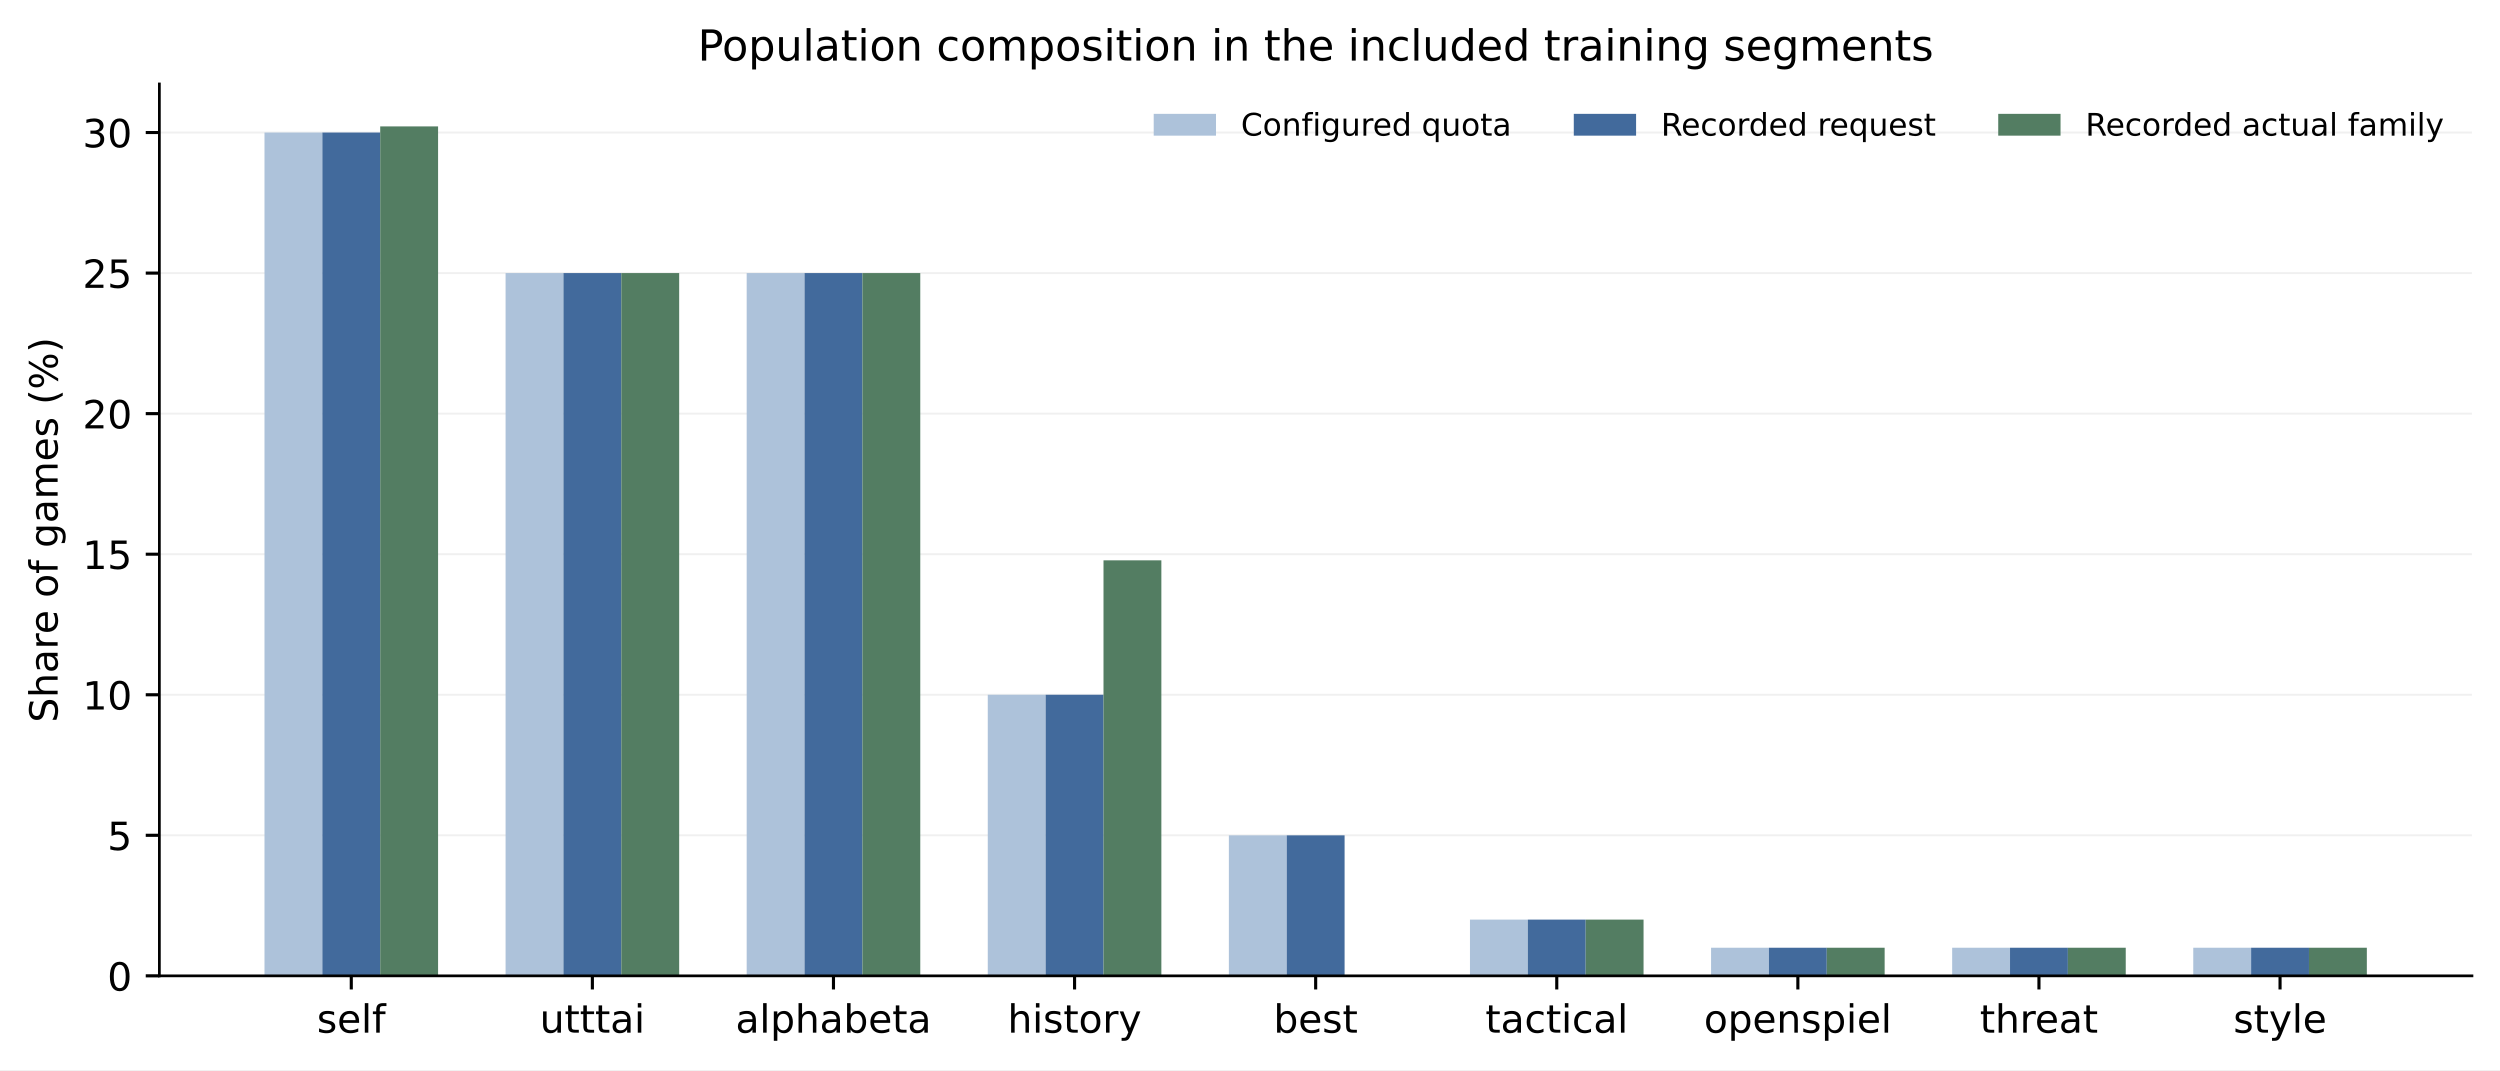
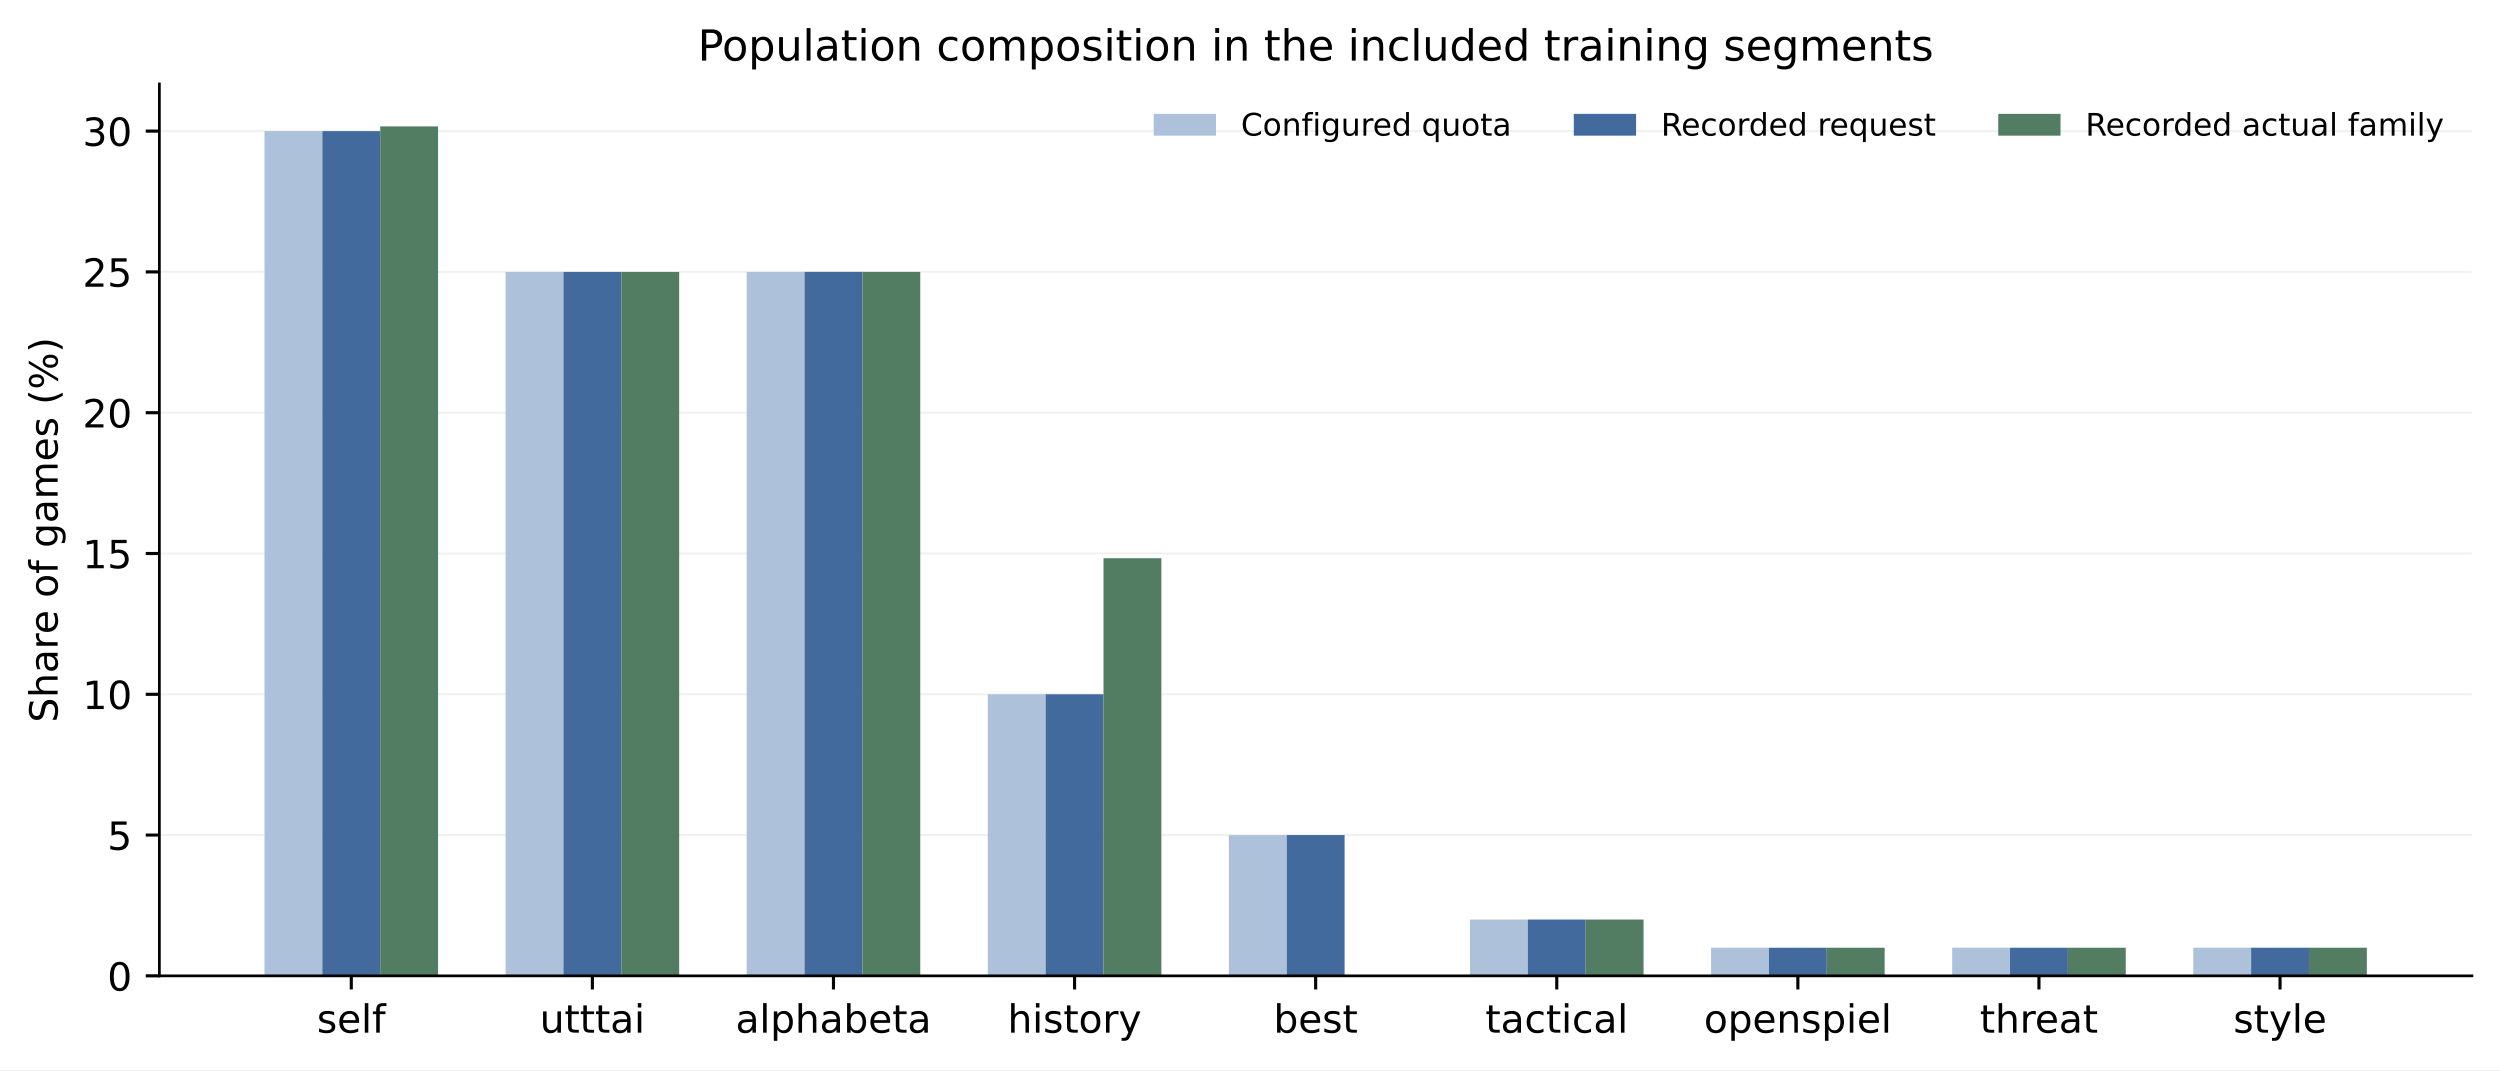
<svg xmlns="http://www.w3.org/2000/svg" xmlns:xlink="http://www.w3.org/1999/xlink" width="642pt" height="274.8pt" viewBox="0 0 642 274.8" version="1.1">
  <defs>
    <style type="text/css">*{stroke-linejoin: round; stroke-linecap: butt}</style>
  </defs>
  <g id="figure_1">
    <g id="patch_1">
      <path d="M 0 274.8  L 642 274.8  L 642 0  L 0 0  z " style="fill: #ffffff" />
    </g>
    <g id="axes_1">
      <g id="patch_2">
        <path d="M 40.926 250.599  L 634.8 250.599  L 634.8 21.558  L 40.926 21.558  z " style="fill: #ffffff" />
      </g>
      <g id="matplotlib.axis_1">
        <g id="xtick_1">
          <g id="line2d_1">
            <defs>
-               <path id="m2c7b6a654c" d="M 0 0  L 0 3.5  " style="stroke: #000000; stroke-width: 0.8" />
+               <path id="m265e9bac96" d="M 0 0  L 0 3.5  " style="stroke: #000000; stroke-width: 0.8" />
            </defs>
            <g>
-               <use xlink:href="#m2c7b6a654c" x="90.209" y="250.599" style="stroke: #000000; stroke-width: 0.8" />
+               <use xlink:href="#m265e9bac96" x="90.209" y="250.599" style="stroke: #000000; stroke-width: 0.8" />
            </g>
          </g>
          <g id="text_1">
            <text style="font-size: 10px; font-family: 'DejaVu Sans'; text-anchor: middle" x="90.209" y="265.197" transform="rotate(-0 90.20888 265.1972)">self</text>
          </g>
        </g>
        <g id="xtick_2">
          <g id="line2d_2">
            <g>
-               <use xlink:href="#m2c7b6a654c" x="152.122" y="250.599" style="stroke: #000000; stroke-width: 0.8" />
+               <use xlink:href="#m265e9bac96" x="152.122" y="250.599" style="stroke: #000000; stroke-width: 0.8" />
            </g>
          </g>
          <g id="text_2">
            <text style="font-size: 10px; font-family: 'DejaVu Sans'; text-anchor: middle" x="152.122" y="265.197" transform="rotate(-0 152.1223 265.1972)">utttai</text>
          </g>
        </g>
        <g id="xtick_3">
          <g id="line2d_3">
            <g>
-               <use xlink:href="#m2c7b6a654c" x="214.036" y="250.599" style="stroke: #000000; stroke-width: 0.8" />
+               <use xlink:href="#m265e9bac96" x="214.036" y="250.599" style="stroke: #000000; stroke-width: 0.8" />
            </g>
          </g>
          <g id="text_3">
            <text style="font-size: 10px; font-family: 'DejaVu Sans'; text-anchor: middle" x="214.036" y="265.197" transform="rotate(-0 214.0358 265.1972)">alphabeta</text>
          </g>
        </g>
        <g id="xtick_4">
          <g id="line2d_4">
            <g>
-               <use xlink:href="#m2c7b6a654c" x="275.949" y="250.599" style="stroke: #000000; stroke-width: 0.8" />
+               <use xlink:href="#m265e9bac96" x="275.949" y="250.599" style="stroke: #000000; stroke-width: 0.8" />
            </g>
          </g>
          <g id="text_4">
            <text style="font-size: 10px; font-family: 'DejaVu Sans'; text-anchor: middle" x="275.949" y="265.197" transform="rotate(-0 275.9492 265.1972)">history</text>
          </g>
        </g>
        <g id="xtick_5">
          <g id="line2d_5">
            <g>
-               <use xlink:href="#m2c7b6a654c" x="337.863" y="250.599" style="stroke: #000000; stroke-width: 0.8" />
+               <use xlink:href="#m265e9bac96" x="337.863" y="250.599" style="stroke: #000000; stroke-width: 0.8" />
            </g>
          </g>
          <g id="text_5">
            <text style="font-size: 10px; font-family: 'DejaVu Sans'; text-anchor: middle" x="337.863" y="265.197" transform="rotate(-0 337.8627 265.1972)">best</text>
          </g>
        </g>
        <g id="xtick_6">
          <g id="line2d_6">
            <g>
-               <use xlink:href="#m2c7b6a654c" x="399.776" y="250.599" style="stroke: #000000; stroke-width: 0.8" />
+               <use xlink:href="#m265e9bac96" x="399.776" y="250.599" style="stroke: #000000; stroke-width: 0.8" />
            </g>
          </g>
          <g id="text_6">
            <text style="font-size: 10px; font-family: 'DejaVu Sans'; text-anchor: middle" x="399.776" y="265.197" transform="rotate(-0 399.7761 265.1972)">tactical</text>
          </g>
        </g>
        <g id="xtick_7">
          <g id="line2d_7">
            <g>
-               <use xlink:href="#m2c7b6a654c" x="461.69" y="250.599" style="stroke: #000000; stroke-width: 0.8" />
+               <use xlink:href="#m265e9bac96" x="461.69" y="250.599" style="stroke: #000000; stroke-width: 0.8" />
            </g>
          </g>
          <g id="text_7">
            <text style="font-size: 10px; font-family: 'DejaVu Sans'; text-anchor: middle" x="461.69" y="265.197" transform="rotate(-0 461.6895 265.1972)">openspiel</text>
          </g>
        </g>
        <g id="xtick_8">
          <g id="line2d_8">
            <g>
-               <use xlink:href="#m2c7b6a654c" x="523.603" y="250.599" style="stroke: #000000; stroke-width: 0.8" />
+               <use xlink:href="#m265e9bac96" x="523.603" y="250.599" style="stroke: #000000; stroke-width: 0.8" />
            </g>
          </g>
          <g id="text_8">
            <text style="font-size: 10px; font-family: 'DejaVu Sans'; text-anchor: middle" x="523.603" y="265.197" transform="rotate(-0 523.603 265.1972)">threat</text>
          </g>
        </g>
        <g id="xtick_9">
          <g id="line2d_9">
            <g>
-               <use xlink:href="#m2c7b6a654c" x="585.516" y="250.599" style="stroke: #000000; stroke-width: 0.8" />
+               <use xlink:href="#m265e9bac96" x="585.516" y="250.599" style="stroke: #000000; stroke-width: 0.8" />
            </g>
          </g>
          <g id="text_9">
            <text style="font-size: 10px; font-family: 'DejaVu Sans'; text-anchor: middle" x="585.516" y="265.197" transform="rotate(-0 585.5164 265.1972)">style</text>
          </g>
        </g>
      </g>
      <g id="matplotlib.axis_2">
        <g id="ytick_1">
          <g id="line2d_10">
-             <path d="M 40.926 250.599  L 634.8 250.599  " clip-path="url(#pab267a5015)" style="fill: none; stroke: #b0b0b0; stroke-opacity: 0.18; stroke-width: 0.5; stroke-linecap: square" />
+             <path d="M 40.926 250.599  L 634.8 250.599  " clip-path="url(#pcc03079b93)" style="fill: none; stroke: #b0b0b0; stroke-opacity: 0.18; stroke-width: 0.5; stroke-linecap: square" />
          </g>
          <g id="line2d_11">
            <defs>
-               <path id="mae519f910d" d="M 0 0  L -3.5 0  " style="stroke: #000000; stroke-width: 0.8" />
+               <path id="m26e9628949" d="M 0 0  L -3.5 0  " style="stroke: #000000; stroke-width: 0.8" />
            </defs>
            <g>
-               <use xlink:href="#mae519f910d" x="40.926" y="250.599" style="stroke: #000000; stroke-width: 0.8" />
+               <use xlink:href="#m26e9628949" x="40.926" y="250.599" style="stroke: #000000; stroke-width: 0.8" />
            </g>
          </g>
          <g id="text_10">
            <text style="font-size: 10px; font-family: 'DejaVu Sans'; text-anchor: end" x="33.926" y="254.398" transform="rotate(-0 33.92578 254.3976)">0</text>
          </g>
        </g>
        <g id="ytick_2">
          <g id="line2d_12">
-             <path d="M 40.926 214.505  L 634.8 214.505  " clip-path="url(#pab267a5015)" style="fill: none; stroke: #b0b0b0; stroke-opacity: 0.18; stroke-width: 0.5; stroke-linecap: square" />
+             <path d="M 40.926 214.444  L 634.8 214.444  " clip-path="url(#pcc03079b93)" style="fill: none; stroke: #b0b0b0; stroke-opacity: 0.18; stroke-width: 0.5; stroke-linecap: square" />
          </g>
          <g id="line2d_13">
            <g>
-               <use xlink:href="#mae519f910d" x="40.926" y="214.505" style="stroke: #000000; stroke-width: 0.8" />
+               <use xlink:href="#m26e9628949" x="40.926" y="214.444" style="stroke: #000000; stroke-width: 0.8" />
            </g>
          </g>
          <g id="text_11">
-             <text style="font-size: 10px; font-family: 'DejaVu Sans'; text-anchor: end" x="33.926" y="218.304" transform="rotate(-0 33.92578 218.3035)">5</text>
+             <text style="font-size: 10px; font-family: 'DejaVu Sans'; text-anchor: end" x="33.926" y="218.243" transform="rotate(-0 33.92578 218.243)">5</text>
          </g>
        </g>
        <g id="ytick_3">
          <g id="line2d_14">
-             <path d="M 40.926 178.411  L 634.8 178.411  " clip-path="url(#pab267a5015)" style="fill: none; stroke: #b0b0b0; stroke-opacity: 0.18; stroke-width: 0.5; stroke-linecap: square" />
+             <path d="M 40.926 178.29  L 634.8 178.29  " clip-path="url(#pcc03079b93)" style="fill: none; stroke: #b0b0b0; stroke-opacity: 0.18; stroke-width: 0.5; stroke-linecap: square" />
          </g>
          <g id="line2d_15">
            <g>
-               <use xlink:href="#mae519f910d" x="40.926" y="178.411" style="stroke: #000000; stroke-width: 0.8" />
+               <use xlink:href="#m26e9628949" x="40.926" y="178.29" style="stroke: #000000; stroke-width: 0.8" />
            </g>
          </g>
          <g id="text_12">
-             <text style="font-size: 10px; font-family: 'DejaVu Sans'; text-anchor: end" x="33.926" y="182.21" transform="rotate(-0 33.92578 182.2095)">10</text>
+             <text style="font-size: 10px; font-family: 'DejaVu Sans'; text-anchor: end" x="33.926" y="182.088" transform="rotate(-0 33.92578 182.0885)">10</text>
          </g>
        </g>
        <g id="ytick_4">
          <g id="line2d_16">
-             <path d="M 40.926 142.317  L 634.8 142.317  " clip-path="url(#pab267a5015)" style="fill: none; stroke: #b0b0b0; stroke-opacity: 0.18; stroke-width: 0.5; stroke-linecap: square" />
+             <path d="M 40.926 142.135  L 634.8 142.135  " clip-path="url(#pcc03079b93)" style="fill: none; stroke: #b0b0b0; stroke-opacity: 0.18; stroke-width: 0.5; stroke-linecap: square" />
          </g>
          <g id="line2d_17">
            <g>
-               <use xlink:href="#mae519f910d" x="40.926" y="142.317" style="stroke: #000000; stroke-width: 0.8" />
+               <use xlink:href="#m26e9628949" x="40.926" y="142.135" style="stroke: #000000; stroke-width: 0.8" />
            </g>
          </g>
          <g id="text_13">
-             <text style="font-size: 10px; font-family: 'DejaVu Sans'; text-anchor: end" x="33.926" y="146.115" transform="rotate(-0 33.92578 146.1155)">15</text>
+             <text style="font-size: 10px; font-family: 'DejaVu Sans'; text-anchor: end" x="33.926" y="145.934" transform="rotate(-0 33.92578 145.9339)">15</text>
          </g>
        </g>
        <g id="ytick_5">
          <g id="line2d_18">
-             <path d="M 40.926 106.223  L 634.8 106.223  " clip-path="url(#pab267a5015)" style="fill: none; stroke: #b0b0b0; stroke-opacity: 0.18; stroke-width: 0.5; stroke-linecap: square" />
+             <path d="M 40.926 105.981  L 634.8 105.981  " clip-path="url(#pcc03079b93)" style="fill: none; stroke: #b0b0b0; stroke-opacity: 0.18; stroke-width: 0.5; stroke-linecap: square" />
          </g>
          <g id="line2d_19">
            <g>
-               <use xlink:href="#mae519f910d" x="40.926" y="106.223" style="stroke: #000000; stroke-width: 0.8" />
+               <use xlink:href="#m26e9628949" x="40.926" y="105.981" style="stroke: #000000; stroke-width: 0.8" />
            </g>
          </g>
          <g id="text_14">
-             <text style="font-size: 10px; font-family: 'DejaVu Sans'; text-anchor: end" x="33.926" y="110.021" transform="rotate(-0 33.92578 110.0215)">20</text>
+             <text style="font-size: 10px; font-family: 'DejaVu Sans'; text-anchor: end" x="33.926" y="109.779" transform="rotate(-0 33.92578 109.7793)">20</text>
          </g>
        </g>
        <g id="ytick_6">
          <g id="line2d_20">
-             <path d="M 40.926 70.129  L 634.8 70.129  " clip-path="url(#pab267a5015)" style="fill: none; stroke: #b0b0b0; stroke-opacity: 0.18; stroke-width: 0.5; stroke-linecap: square" />
+             <path d="M 40.926 69.826  L 634.8 69.826  " clip-path="url(#pcc03079b93)" style="fill: none; stroke: #b0b0b0; stroke-opacity: 0.18; stroke-width: 0.5; stroke-linecap: square" />
          </g>
          <g id="line2d_21">
            <g>
-               <use xlink:href="#mae519f910d" x="40.926" y="70.129" style="stroke: #000000; stroke-width: 0.8" />
+               <use xlink:href="#m26e9628949" x="40.926" y="69.826" style="stroke: #000000; stroke-width: 0.8" />
            </g>
          </g>
          <g id="text_15">
-             <text style="font-size: 10px; font-family: 'DejaVu Sans'; text-anchor: end" x="33.926" y="73.927" transform="rotate(-0 33.92578 73.92742)">25</text>
+             <text style="font-size: 10px; font-family: 'DejaVu Sans'; text-anchor: end" x="33.926" y="73.625" transform="rotate(-0 33.92578 73.62478)">25</text>
          </g>
        </g>
        <g id="ytick_7">
          <g id="line2d_22">
-             <path d="M 40.926 34.035  L 634.8 34.035  " clip-path="url(#pab267a5015)" style="fill: none; stroke: #b0b0b0; stroke-opacity: 0.18; stroke-width: 0.5; stroke-linecap: square" />
+             <path d="M 40.926 33.671  L 634.8 33.671  " clip-path="url(#pcc03079b93)" style="fill: none; stroke: #b0b0b0; stroke-opacity: 0.18; stroke-width: 0.5; stroke-linecap: square" />
          </g>
          <g id="line2d_23">
            <g>
-               <use xlink:href="#mae519f910d" x="40.926" y="34.035" style="stroke: #000000; stroke-width: 0.8" />
+               <use xlink:href="#m26e9628949" x="40.926" y="33.671" style="stroke: #000000; stroke-width: 0.8" />
            </g>
          </g>
          <g id="text_16">
-             <text style="font-size: 10px; font-family: 'DejaVu Sans'; text-anchor: end" x="33.926" y="37.833" transform="rotate(-0 33.92578 37.8334)">30</text>
+             <text style="font-size: 10px; font-family: 'DejaVu Sans'; text-anchor: end" x="33.926" y="37.47" transform="rotate(-0 33.92578 37.47022)">30</text>
          </g>
        </g>
        <g id="text_17">
          <text style="font-size: 10px; font-family: 'DejaVu Sans'; text-anchor: middle" x="14.798" y="136.079" transform="rotate(-90 14.79844 136.0785)">Share of games (%)</text>
        </g>
      </g>
      <g id="patch_3">
-         <path d="M 67.92 250.599  L 82.779 250.599  L 82.779 34.035  L 67.92 34.035  z " clip-path="url(#pab267a5015)" style="fill: #adc2da" />
+         <path d="M 67.92 250.599  L 82.779 250.599  L 82.779 33.671  L 67.92 33.671  z " clip-path="url(#pcc03079b93)" style="fill: #adc2da" />
      </g>
      <g id="patch_4">
-         <path d="M 129.833 250.599  L 144.693 250.599  L 144.693 70.129  L 129.833 70.129  z " clip-path="url(#pab267a5015)" style="fill: #adc2da" />
+         <path d="M 129.833 250.599  L 144.693 250.599  L 144.693 69.826  L 129.833 69.826  z " clip-path="url(#pcc03079b93)" style="fill: #adc2da" />
      </g>
      <g id="patch_5">
-         <path d="M 191.747 250.599  L 206.606 250.599  L 206.606 70.129  L 191.747 70.129  z " clip-path="url(#pab267a5015)" style="fill: #adc2da" />
+         <path d="M 191.747 250.599  L 206.606 250.599  L 206.606 69.826  L 191.747 69.826  z " clip-path="url(#pcc03079b93)" style="fill: #adc2da" />
      </g>
      <g id="patch_6">
-         <path d="M 253.66 250.599  L 268.52 250.599  L 268.52 178.411  L 253.66 178.411  z " clip-path="url(#pab267a5015)" style="fill: #adc2da" />
+         <path d="M 253.66 250.599  L 268.52 250.599  L 268.52 178.29  L 253.66 178.29  z " clip-path="url(#pcc03079b93)" style="fill: #adc2da" />
      </g>
      <g id="patch_7">
-         <path d="M 315.574 250.599  L 330.433 250.599  L 330.433 214.505  L 315.574 214.505  z " clip-path="url(#pab267a5015)" style="fill: #adc2da" />
+         <path d="M 315.574 250.599  L 330.433 250.599  L 330.433 214.444  L 315.574 214.444  z " clip-path="url(#pcc03079b93)" style="fill: #adc2da" />
      </g>
      <g id="patch_8">
-         <path d="M 377.487 250.599  L 392.346 250.599  L 392.346 236.161  L 377.487 236.161  z " clip-path="url(#pab267a5015)" style="fill: #adc2da" />
+         <path d="M 377.487 250.599  L 392.346 250.599  L 392.346 236.137  L 377.487 236.137  z " clip-path="url(#pcc03079b93)" style="fill: #adc2da" />
      </g>
      <g id="patch_9">
-         <path d="M 439.401 250.599  L 454.26 250.599  L 454.26 243.38  L 439.401 243.38  z " clip-path="url(#pab267a5015)" style="fill: #adc2da" />
+         <path d="M 439.401 250.599  L 454.26 250.599  L 454.26 243.368  L 439.401 243.368  z " clip-path="url(#pcc03079b93)" style="fill: #adc2da" />
      </g>
      <g id="patch_10">
-         <path d="M 501.314 250.599  L 516.173 250.599  L 516.173 243.38  L 501.314 243.38  z " clip-path="url(#pab267a5015)" style="fill: #adc2da" />
+         <path d="M 501.314 250.599  L 516.173 250.599  L 516.173 243.368  L 501.314 243.368  z " clip-path="url(#pcc03079b93)" style="fill: #adc2da" />
      </g>
      <g id="patch_11">
-         <path d="M 563.228 250.599  L 578.087 250.599  L 578.087 243.38  L 563.228 243.38  z " clip-path="url(#pab267a5015)" style="fill: #adc2da" />
+         <path d="M 563.228 250.599  L 578.087 250.599  L 578.087 243.368  L 563.228 243.368  z " clip-path="url(#pcc03079b93)" style="fill: #adc2da" />
      </g>
      <g id="patch_12">
-         <path d="M 82.779 250.599  L 97.638 250.599  L 97.638 34.041  L 82.779 34.041  z " clip-path="url(#pab267a5015)" style="fill: #426a9c" />
+         <path d="M 82.779 250.599  L 97.638 250.599  L 97.638 33.677  L 82.779 33.677  z " clip-path="url(#pcc03079b93)" style="fill: #426a9c" />
      </g>
      <g id="patch_13">
-         <path d="M 144.693 250.599  L 159.552 250.599  L 159.552 70.129  L 144.693 70.129  z " clip-path="url(#pab267a5015)" style="fill: #426a9c" />
+         <path d="M 144.693 250.599  L 159.552 250.599  L 159.552 69.826  L 144.693 69.826  z " clip-path="url(#pcc03079b93)" style="fill: #426a9c" />
      </g>
      <g id="patch_14">
-         <path d="M 206.606 250.599  L 221.465 250.599  L 221.465 70.129  L 206.606 70.129  z " clip-path="url(#pab267a5015)" style="fill: #426a9c" />
+         <path d="M 206.606 250.599  L 221.465 250.599  L 221.465 69.817  L 206.606 69.817  z " clip-path="url(#pcc03079b93)" style="fill: #426a9c" />
      </g>
      <g id="patch_15">
-         <path d="M 268.52 250.599  L 283.379 250.599  L 283.379 178.402  L 268.52 178.402  z " clip-path="url(#pab267a5015)" style="fill: #426a9c" />
+         <path d="M 268.52 250.599  L 283.379 250.599  L 283.379 178.283  L 268.52 178.283  z " clip-path="url(#pcc03079b93)" style="fill: #426a9c" />
      </g>
      <g id="patch_16">
-         <path d="M 330.433 250.599  L 345.292 250.599  L 345.292 214.511  L 330.433 214.511  z " clip-path="url(#pab267a5015)" style="fill: #426a9c" />
+         <path d="M 330.433 250.599  L 345.292 250.599  L 345.292 214.449  L 330.433 214.449  z " clip-path="url(#pcc03079b93)" style="fill: #426a9c" />
      </g>
      <g id="patch_17">
-         <path d="M 392.346 250.599  L 407.206 250.599  L 407.206 236.153  L 392.346 236.153  z " clip-path="url(#pab267a5015)" style="fill: #426a9c" />
+         <path d="M 392.346 250.599  L 407.206 250.599  L 407.206 236.129  L 392.346 236.129  z " clip-path="url(#pcc03079b93)" style="fill: #426a9c" />
      </g>
      <g id="patch_18">
-         <path d="M 454.26 250.599  L 469.119 250.599  L 469.119 243.381  L 454.26 243.381  z " clip-path="url(#pab267a5015)" style="fill: #426a9c" />
+         <path d="M 454.26 250.599  L 469.119 250.599  L 469.119 243.372  L 454.26 243.372  z " clip-path="url(#pcc03079b93)" style="fill: #426a9c" />
      </g>
      <g id="patch_19">
-         <path d="M 516.173 250.599  L 531.033 250.599  L 531.033 243.381  L 516.173 243.381  z " clip-path="url(#pab267a5015)" style="fill: #426a9c" />
+         <path d="M 516.173 250.599  L 531.033 250.599  L 531.033 243.372  L 516.173 243.372  z " clip-path="url(#pcc03079b93)" style="fill: #426a9c" />
      </g>
      <g id="patch_20">
-         <path d="M 578.087 250.599  L 592.946 250.599  L 592.946 243.381  L 578.087 243.381  z " clip-path="url(#pab267a5015)" style="fill: #426a9c" />
+         <path d="M 578.087 250.599  L 592.946 250.599  L 592.946 243.372  L 578.087 243.372  z " clip-path="url(#pcc03079b93)" style="fill: #426a9c" />
      </g>
      <g id="patch_21">
-         <path d="M 97.638 250.599  L 112.498 250.599  L 112.498 32.465  L 97.638 32.465  z " clip-path="url(#pab267a5015)" style="fill: #537d62" />
+         <path d="M 97.638 250.599  L 112.498 250.599  L 112.498 32.465  L 97.638 32.465  z " clip-path="url(#pcc03079b93)" style="fill: #537d62" />
      </g>
      <g id="patch_22">
-         <path d="M 159.552 250.599  L 174.411 250.599  L 174.411 70.129  L 159.552 70.129  z " clip-path="url(#pab267a5015)" style="fill: #537d62" />
+         <path d="M 159.552 250.599  L 174.411 250.599  L 174.411 69.826  L 159.552 69.826  z " clip-path="url(#pcc03079b93)" style="fill: #537d62" />
      </g>
      <g id="patch_23">
-         <path d="M 221.465 250.599  L 236.325 250.599  L 236.325 70.129  L 221.465 70.129  z " clip-path="url(#pab267a5015)" style="fill: #537d62" />
+         <path d="M 221.465 250.599  L 236.325 250.599  L 236.325 69.817  L 221.465 69.817  z " clip-path="url(#pcc03079b93)" style="fill: #537d62" />
      </g>
      <g id="patch_24">
-         <path d="M 283.379 250.599  L 298.238 250.599  L 298.238 143.891  L 283.379 143.891  z " clip-path="url(#pab267a5015)" style="fill: #537d62" />
+         <path d="M 283.379 250.599  L 298.238 250.599  L 298.238 143.345  L 283.379 143.345  z " clip-path="url(#pcc03079b93)" style="fill: #537d62" />
      </g>
      <g id="patch_25">
-         <path d="M 345.292 250.599  L 360.151 250.599  L 360.151 250.599  L 345.292 250.599  z " clip-path="url(#pab267a5015)" style="fill: #537d62" />
+         <path d="M 345.292 250.599  L 360.151 250.599  L 360.151 250.599  L 345.292 250.599  z " clip-path="url(#pcc03079b93)" style="fill: #537d62" />
      </g>
      <g id="patch_26">
-         <path d="M 407.206 250.599  L 422.065 250.599  L 422.065 236.153  L 407.206 236.153  z " clip-path="url(#pab267a5015)" style="fill: #537d62" />
+         <path d="M 407.206 250.599  L 422.065 250.599  L 422.065 236.129  L 407.206 236.129  z " clip-path="url(#pcc03079b93)" style="fill: #537d62" />
      </g>
      <g id="patch_27">
-         <path d="M 469.119 250.599  L 483.978 250.599  L 483.978 243.381  L 469.119 243.381  z " clip-path="url(#pab267a5015)" style="fill: #537d62" />
+         <path d="M 469.119 250.599  L 483.978 250.599  L 483.978 243.372  L 469.119 243.372  z " clip-path="url(#pcc03079b93)" style="fill: #537d62" />
      </g>
      <g id="patch_28">
-         <path d="M 531.033 250.599  L 545.892 250.599  L 545.892 243.381  L 531.033 243.381  z " clip-path="url(#pab267a5015)" style="fill: #537d62" />
+         <path d="M 531.033 250.599  L 545.892 250.599  L 545.892 243.372  L 531.033 243.372  z " clip-path="url(#pcc03079b93)" style="fill: #537d62" />
      </g>
      <g id="patch_29">
-         <path d="M 592.946 250.599  L 607.805 250.599  L 607.805 243.381  L 592.946 243.381  z " clip-path="url(#pab267a5015)" style="fill: #537d62" />
+         <path d="M 592.946 250.599  L 607.805 250.599  L 607.805 243.372  L 592.946 243.372  z " clip-path="url(#pcc03079b93)" style="fill: #537d62" />
      </g>
      <g id="patch_30">
        <path d="M 40.926 250.599  L 40.926 21.558  " style="fill: none; stroke: #000000; stroke-width: 0.7; stroke-linejoin: miter; stroke-linecap: square" />
      </g>
      <g id="patch_31">
        <path d="M 40.926 250.599  L 634.8 250.599  " style="fill: none; stroke: #000000; stroke-width: 0.7; stroke-linejoin: miter; stroke-linecap: square" />
      </g>
      <g id="text_18">
        <text style="font-size: 11px; font-family: 'DejaVu Sans'; text-anchor: middle" x="337.863" y="15.558" transform="rotate(-0 337.8627 15.55828)">Population composition in the included training segments</text>
      </g>
      <g id="legend_1">
        <g id="patch_32">
          <path d="M 296.271 34.837  L 312.271 34.837  L 312.271 29.237  L 296.271 29.237  z " style="fill: #adc2da" />
        </g>
        <g id="text_19">
          <text style="font-size: 8px; font-family: 'DejaVu Sans'; text-anchor: start" x="318.671" y="34.837" transform="rotate(-0 318.6708 34.83703)">Configured quota</text>
        </g>
        <g id="patch_33">
          <path d="M 404.148 34.837  L 420.148 34.837  L 420.148 29.237  L 404.148 29.237  z " style="fill: #426a9c" />
        </g>
        <g id="text_20">
          <text style="font-size: 8px; font-family: 'DejaVu Sans'; text-anchor: start" x="426.548" y="34.837" transform="rotate(-0 426.5483 34.83703)">Recorded request</text>
        </g>
        <g id="patch_34">
          <path d="M 513.146 34.837  L 529.146 34.837  L 529.146 29.237  L 513.146 29.237  z " style="fill: #537d62" />
        </g>
        <g id="text_21">
          <text style="font-size: 8px; font-family: 'DejaVu Sans'; text-anchor: start" x="535.546" y="34.837" transform="rotate(-0 535.5458 34.83703)">Recorded actual family</text>
        </g>
      </g>
    </g>
  </g>
  <defs>
-     <clipPath id="pab267a5015">
+     <clipPath id="pcc03079b93">
      <rect x="40.926" y="21.558" width="593.874" height="229.04" />
    </clipPath>
  </defs>
</svg>
